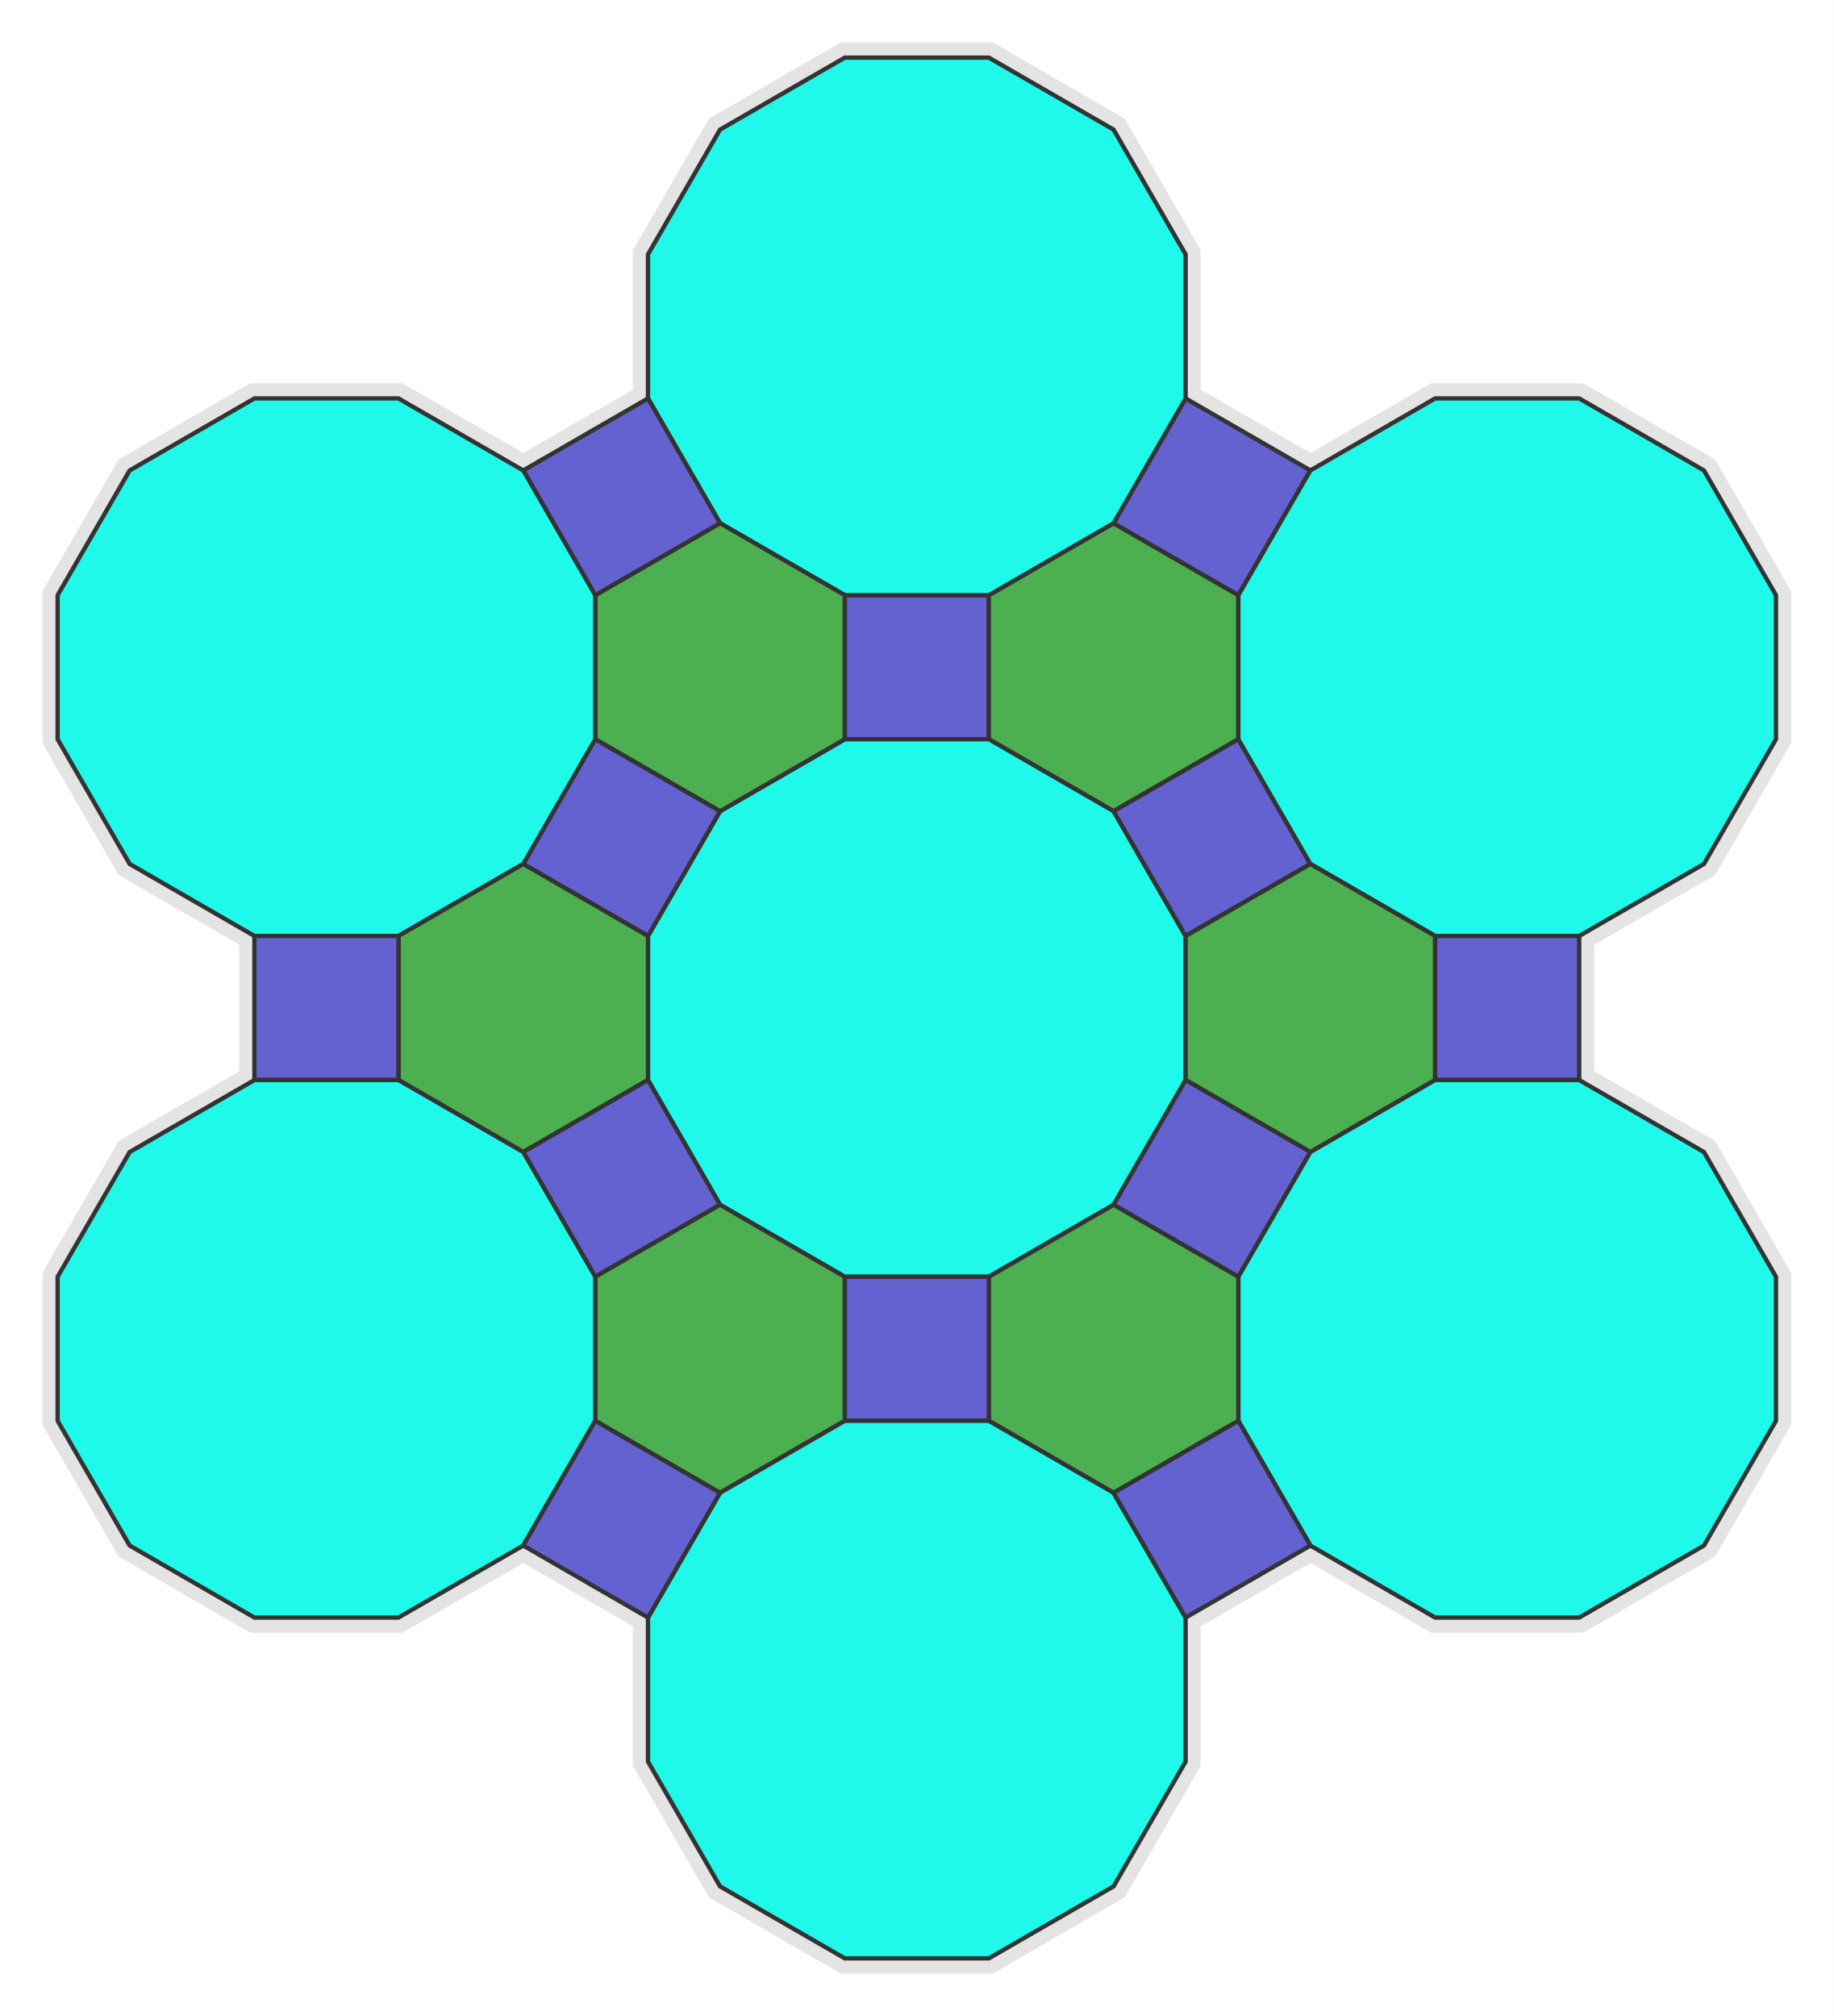
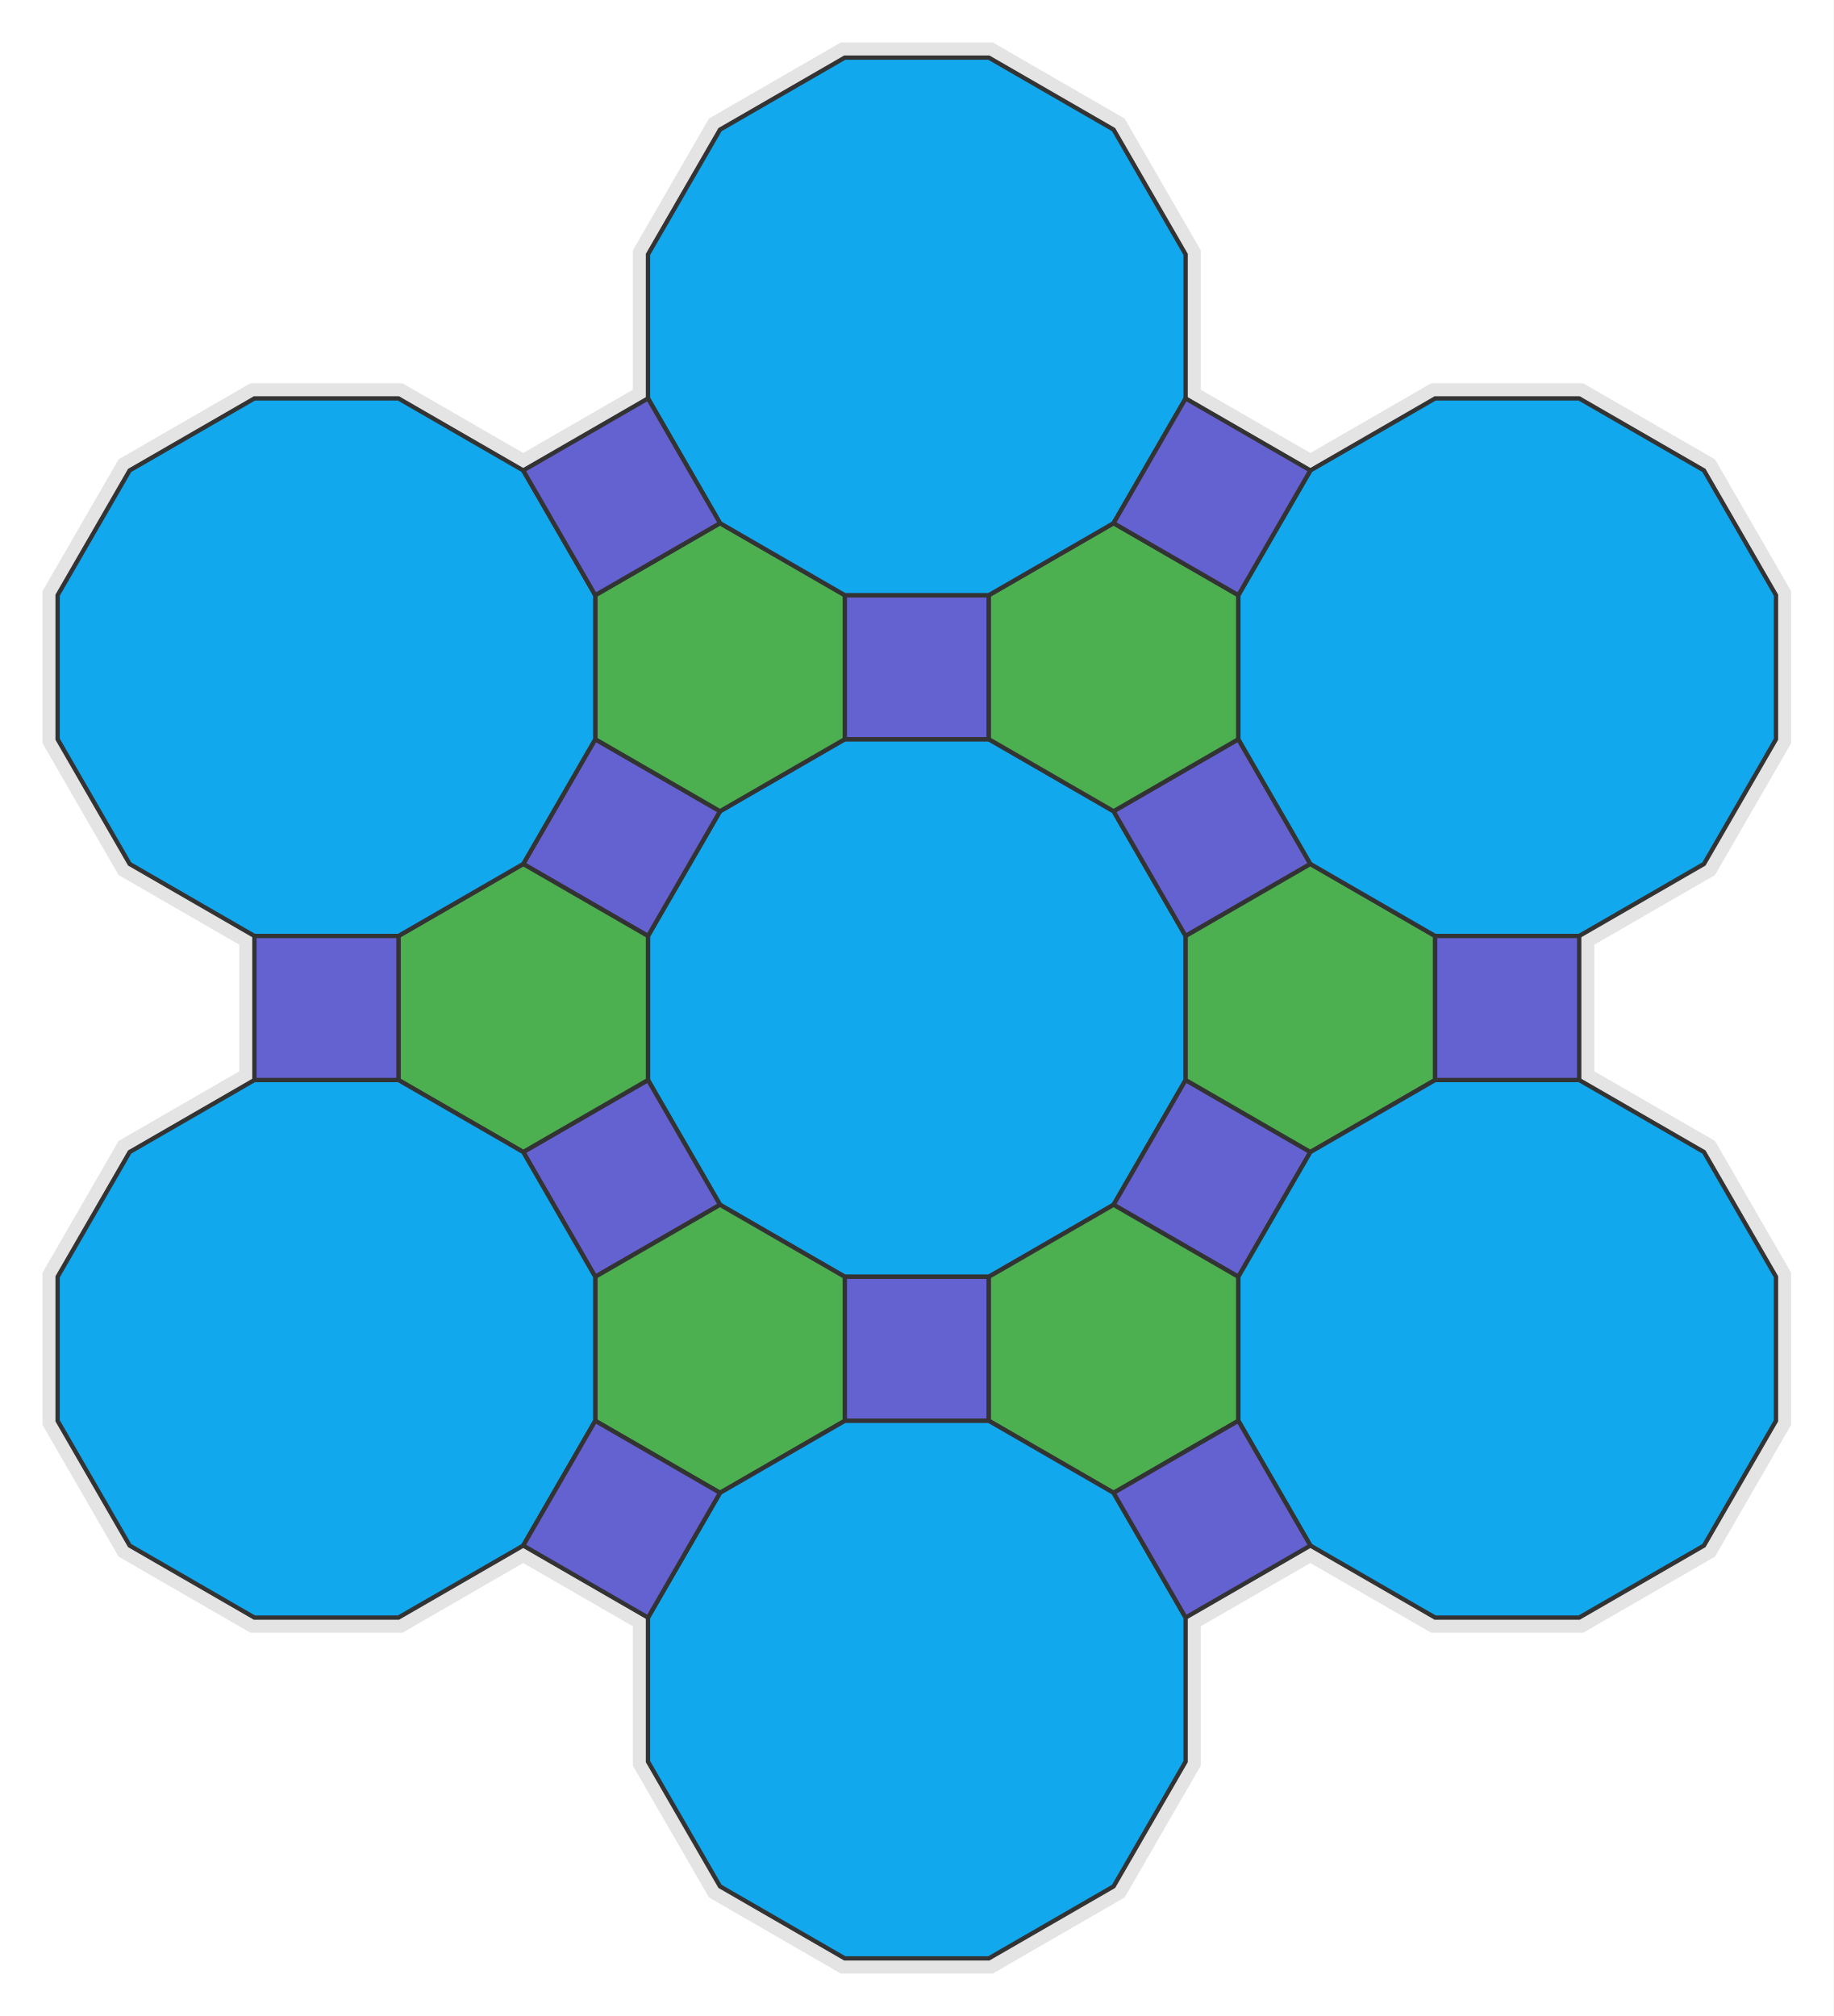
<svg xmlns="http://www.w3.org/2000/svg" width="636.41" height="699.808" viewBox="0 0 636.41 699.808">
  <rect width="100%" height="100%" fill="white" />
-   <polygon data-nodes="22,23,24,25,26,27,43,55,56,57,58,59,60,61,67,72,73,74,75,76,77,78,79,80,81,82,83,84,85,86,48,49,50,51,52,53,54,46,30,31,32,33,34,35,36,19,20,21" points="386.506,45 343.205,20 293.205,20 249.904,45 224.904,88.301 224.904,138.301 181.603,163.301 138.301,138.301 88.301,138.301 45,163.301 20,206.603 20,256.603 45,299.904 88.301,324.904 88.301,374.904 45,399.904 20,443.205 20,493.205 45,536.506 88.301,561.506 138.301,561.506 181.603,536.506 224.904,561.506 224.904,611.506 249.904,654.808 293.205,679.808 343.205,679.808 386.506,654.808 411.506,611.506 411.506,561.506 454.808,536.506 498.109,561.506 548.109,561.506 591.41,536.506 616.41,493.205 616.41,443.205 591.41,399.904 548.109,374.904 548.109,324.904 591.41,299.904 616.41,256.603 616.41,206.603 591.41,163.301 548.109,138.301 498.109,138.301 454.808,163.301 411.506,138.301 411.506,88.301" fill="none" stroke="#e4e4e4" stroke-width="10.5" />
+   <polygon data-nodes="" points="454.808,163.301 411.506,138.301 411.506,88.301 386.506,45 343.205,20 293.205,20 249.904,45 224.904,88.301 224.904,138.301 181.603,163.301 138.301,138.301 88.301,138.301 45,163.301 20,206.603 20,256.603 45,299.904 88.301,324.904 88.301,374.904 45,399.904 20,443.205 20,493.205 45,536.506 88.301,561.506 138.301,561.506 181.603,536.506 224.904,561.506 224.904,611.506 249.904,654.808 293.205,679.808 343.205,679.808 386.506,654.808 411.506,611.506 411.506,561.506 454.808,536.506 498.109,561.506 548.109,561.506 591.41,536.506 616.41,493.205 616.41,443.205 591.41,399.904 548.109,374.904 548.109,324.904 591.41,299.904 616.41,256.603 616.41,206.603 591.41,163.301 548.109,138.301 498.109,138.301" fill="none" stroke="#e4e4e4" stroke-width="10.5" />
  <g id="tiling-polygons" stroke="#333" stroke-width="1.5">
-     <polygon data-nodes="1,2,3,4" points="293.205,206.603 293.205,256.603 343.205,256.603 343.205,206.603" fill="rgb(100,98,208)" />
-     <polygon data-nodes="5,6,7,8,4,3" points="386.506,281.603 429.808,256.603 429.808,206.603 386.506,181.603 343.205,206.603 343.205,256.603" fill="rgb(76,175,80)" />
-     <polygon data-nodes="2,9,10,11,12,13,14,15,16,17,5,3" points="293.205,256.603 249.904,281.603 224.904,324.904 224.904,374.904 249.904,418.205 293.205,443.205 343.205,443.205 386.506,418.205 411.506,374.904 411.506,324.904 386.506,281.603 343.205,256.603" fill="rgb(31,249,233)" />
-     <polygon data-nodes="17,18,6,5" points="411.506,324.904 454.808,299.904 429.808,256.603 386.506,281.603" fill="rgb(100,98,208)" />
-     <polygon data-nodes="19,20,8,7" points="454.808,163.301 411.506,138.301 386.506,181.603 429.808,206.603" fill="rgb(100,98,208)" />
-     <polygon data-nodes="20,21,22,23,24,25,26,27,28,1,4,8" points="411.506,138.301 411.506,88.301 386.506,45 343.205,20 293.205,20 249.904,45 224.904,88.301 224.904,138.301 249.904,181.603 293.205,206.603 343.205,206.603 386.506,181.603" fill="rgb(31,249,233)" />
-     <polygon data-nodes="6,18,29,30,31,32,33,34,35,36,19,7" points="429.808,256.603 454.808,299.904 498.109,324.904 548.109,324.904 591.41,299.904 616.41,256.603 616.41,206.603 591.41,163.301 548.109,138.301 498.109,138.301 454.808,163.301 429.808,206.603" fill="rgb(31,249,233)" />
-     <polygon data-nodes="37,38,9,2,1,28" points="206.603,206.603 206.603,256.603 249.904,281.603 293.205,256.603 293.205,206.603 249.904,181.603" fill="rgb(76,175,80)" />
-     <polygon data-nodes="16,41,42,29,18,17" points="411.506,374.904 454.808,399.904 498.109,374.904 498.109,324.904 454.808,299.904 411.506,324.904" fill="rgb(76,175,80)" />
-     <polygon data-nodes="27,43,37,28" points="224.904,138.301 181.603,163.301 206.603,206.603 249.904,181.603" fill="rgb(100,98,208)" />
-     <polygon data-nodes="38,44,10,9" points="206.603,256.603 181.603,299.904 224.904,324.904 249.904,281.603" fill="rgb(100,98,208)" />
-     <polygon data-nodes="45,41,16,15" points="429.808,443.205 454.808,399.904 411.506,374.904 386.506,418.205" fill="rgb(100,98,208)" />
-     <polygon data-nodes="46,30,29,42" points="548.109,374.904 548.109,324.904 498.109,324.904 498.109,374.904" fill="rgb(100,98,208)" />
-     <polygon data-nodes="45,47,48,49,50,51,52,53,54,46,42,41" points="429.808,443.205 429.808,493.205 454.808,536.506 498.109,561.506 548.109,561.506 591.41,536.506 616.41,493.205 616.41,443.205 591.41,399.904 548.109,374.904 498.109,374.904 454.808,399.904" fill="rgb(31,249,233)" />
-     <polygon data-nodes="43,55,56,57,58,59,60,61,62,44,38,37" points="181.603,163.301 138.301,138.301 88.301,138.301 45,163.301 20,206.603 20,256.603 45,299.904 88.301,324.904 138.301,324.904 181.603,299.904 206.603,256.603 206.603,206.603" fill="rgb(31,249,233)" />
-     <polygon data-nodes="63,64,11,10,44,62" points="138.301,374.904 181.603,399.904 224.904,374.904 224.904,324.904 181.603,299.904 138.301,324.904" fill="rgb(76,175,80)" />
-     <polygon data-nodes="65,66,47,45,15,14" points="343.205,493.205 386.506,518.205 429.808,493.205 429.808,443.205 386.506,418.205 343.205,443.205" fill="rgb(76,175,80)" />
-     <polygon data-nodes="67,63,62,61" points="88.301,374.904 138.301,374.904 138.301,324.904 88.301,324.904" fill="rgb(100,98,208)" />
-     <polygon data-nodes="68,12,11,64" points="206.603,443.205 249.904,418.205 224.904,374.904 181.603,399.904" fill="rgb(100,98,208)" />
-     <polygon data-nodes="69,65,14,13" points="293.205,493.205 343.205,493.205 343.205,443.205 293.205,443.205" fill="rgb(100,98,208)" />
-     <polygon data-nodes="68,70,71,69,13,12" points="206.603,443.205 206.603,493.205 249.904,518.205 293.205,493.205 293.205,443.205 249.904,418.205" fill="rgb(76,175,80)" />
-     <polygon data-nodes="63,67,72,73,74,75,76,77,78,70,68,64" points="138.301,374.904 88.301,374.904 45,399.904 20,443.205 20,493.205 45,536.506 88.301,561.506 138.301,561.506 181.603,536.506 206.603,493.205 206.603,443.205 181.603,399.904" fill="rgb(31,249,233)" />
-     <polygon data-nodes="71,79,80,81,82,83,84,85,86,66,65,69" points="249.904,518.205 224.904,561.506 224.904,611.506 249.904,654.808 293.205,679.808 343.205,679.808 386.506,654.808 411.506,611.506 411.506,561.506 386.506,518.205 343.205,493.205 293.205,493.205" fill="rgb(31,249,233)" />
-     <polygon data-nodes="78,79,71,70" points="181.603,536.506 224.904,561.506 249.904,518.205 206.603,493.205" fill="rgb(100,98,208)" />
-     <polygon data-nodes="86,48,47,66" points="411.506,561.506 454.808,536.506 429.808,493.205 386.506,518.205" fill="rgb(100,98,208)" />
+     <polygon data-nodes="" points="293.205,256.603 343.205,256.603 386.506,281.603 411.506,324.904 411.506,374.904 386.506,418.205 343.205,443.205 293.205,443.205 249.904,418.205 224.904,374.904 224.904,324.904 249.904,281.603" fill="rgb(18,168,237)" />
+     <polygon data-nodes="" points="343.205,256.603 293.205,256.603 293.205,206.603 343.205,206.603" fill="rgb(100,98,208)" />
+     <polygon data-nodes="" points="249.904,281.603 224.904,324.904 181.603,299.904 206.603,256.603" fill="rgb(100,98,208)" />
+     <polygon data-nodes="" points="224.904,374.904 249.904,418.205 206.603,443.205 181.603,399.904" fill="rgb(100,98,208)" />
+     <polygon data-nodes="" points="293.205,443.205 343.205,443.205 343.205,493.205 293.205,493.205" fill="rgb(100,98,208)" />
+     <polygon data-nodes="" points="386.506,418.205 411.506,374.904 454.808,399.904 429.808,443.205" fill="rgb(100,98,208)" />
+     <polygon data-nodes="" points="411.506,324.904 386.506,281.603 429.808,256.603 454.808,299.904" fill="rgb(100,98,208)" />
+     <polygon data-nodes="" points="293.205,256.603 249.904,281.603 206.603,256.603 206.603,206.603 249.904,181.603 293.205,206.603" fill="rgb(76,175,80)" />
+     <polygon data-nodes="" points="224.904,324.904 224.904,374.904 181.603,399.904 138.301,374.904 138.301,324.904 181.603,299.904" fill="rgb(76,175,80)" />
+     <polygon data-nodes="" points="249.904,418.205 293.205,443.205 293.205,493.205 249.904,518.205 206.603,493.205 206.603,443.205" fill="rgb(76,175,80)" />
+     <polygon data-nodes="" points="343.205,443.205 386.506,418.205 429.808,443.205 429.808,493.205 386.506,518.205 343.205,493.205" fill="rgb(76,175,80)" />
+     <polygon data-nodes="" points="411.506,374.904 411.506,324.904 454.808,299.904 498.109,324.904 498.109,374.904 454.808,399.904" fill="rgb(76,175,80)" />
+     <polygon data-nodes="" points="429.808,256.603 386.506,281.603 343.205,256.603 343.205,206.603 386.506,181.603 429.808,206.603" fill="rgb(76,175,80)" />
+     <polygon data-nodes="" points="293.205,206.603 249.904,181.603 224.904,138.301 224.904,88.301 249.904,45 293.205,20 343.205,20 386.506,45 411.506,88.301 411.506,138.301 386.506,181.603 343.205,206.603" fill="rgb(18,168,237)" />
+     <polygon data-nodes="" points="206.603,206.603 206.603,256.603 181.603,299.904 138.301,324.904 88.301,324.904 45,299.904 20,256.603 20,206.603 45,163.301 88.301,138.301 138.301,138.301 181.603,163.301" fill="rgb(18,168,237)" />
+     <polygon data-nodes="" points="138.301,374.904 181.603,399.904 206.603,443.205 206.603,493.205 181.603,536.506 138.301,561.506 88.301,561.506 45,536.506 20,493.205 20,443.205 45,399.904 88.301,374.904" fill="rgb(18,168,237)" />
+     <polygon data-nodes="" points="249.904,518.205 293.205,493.205 343.205,493.205 386.506,518.205 411.506,561.506 411.506,611.506 386.506,654.808 343.205,679.808 293.205,679.808 249.904,654.808 224.904,611.506 224.904,561.506" fill="rgb(18,168,237)" />
+     <polygon data-nodes="" points="429.808,256.603 429.808,206.603 454.808,163.301 498.109,138.301 548.109,138.301 591.41,163.301 616.41,206.603 616.41,256.603 591.41,299.904 548.109,324.904 498.109,324.904 454.808,299.904" fill="rgb(18,168,237)" />
+     <polygon data-nodes="" points="454.808,399.904 498.109,374.904 548.109,374.904 591.41,399.904 616.41,443.205 616.41,493.205 591.41,536.506 548.109,561.506 498.109,561.506 454.808,536.506 429.808,493.205 429.808,443.205" fill="rgb(18,168,237)" />
+     <polygon data-nodes="" points="206.603,206.603 181.603,163.301 224.904,138.301 249.904,181.603" fill="rgb(100,98,208)" />
+     <polygon data-nodes="" points="88.301,324.904 138.301,324.904 138.301,374.904 88.301,374.904" fill="rgb(100,98,208)" />
+     <polygon data-nodes="" points="386.506,181.603 411.506,138.301 454.808,163.301 429.808,206.603" fill="rgb(100,98,208)" />
+     <polygon data-nodes="" points="498.109,324.904 548.109,324.904 548.109,374.904 498.109,374.904" fill="rgb(100,98,208)" />
+     <polygon data-nodes="" points="429.808,493.205 454.808,536.506 411.506,561.506 386.506,518.205" fill="rgb(100,98,208)" />
+     <polygon data-nodes="" points="249.904,518.205 224.904,561.506 181.603,536.506 206.603,493.205" fill="rgb(100,98,208)" />
  </g>
</svg>
